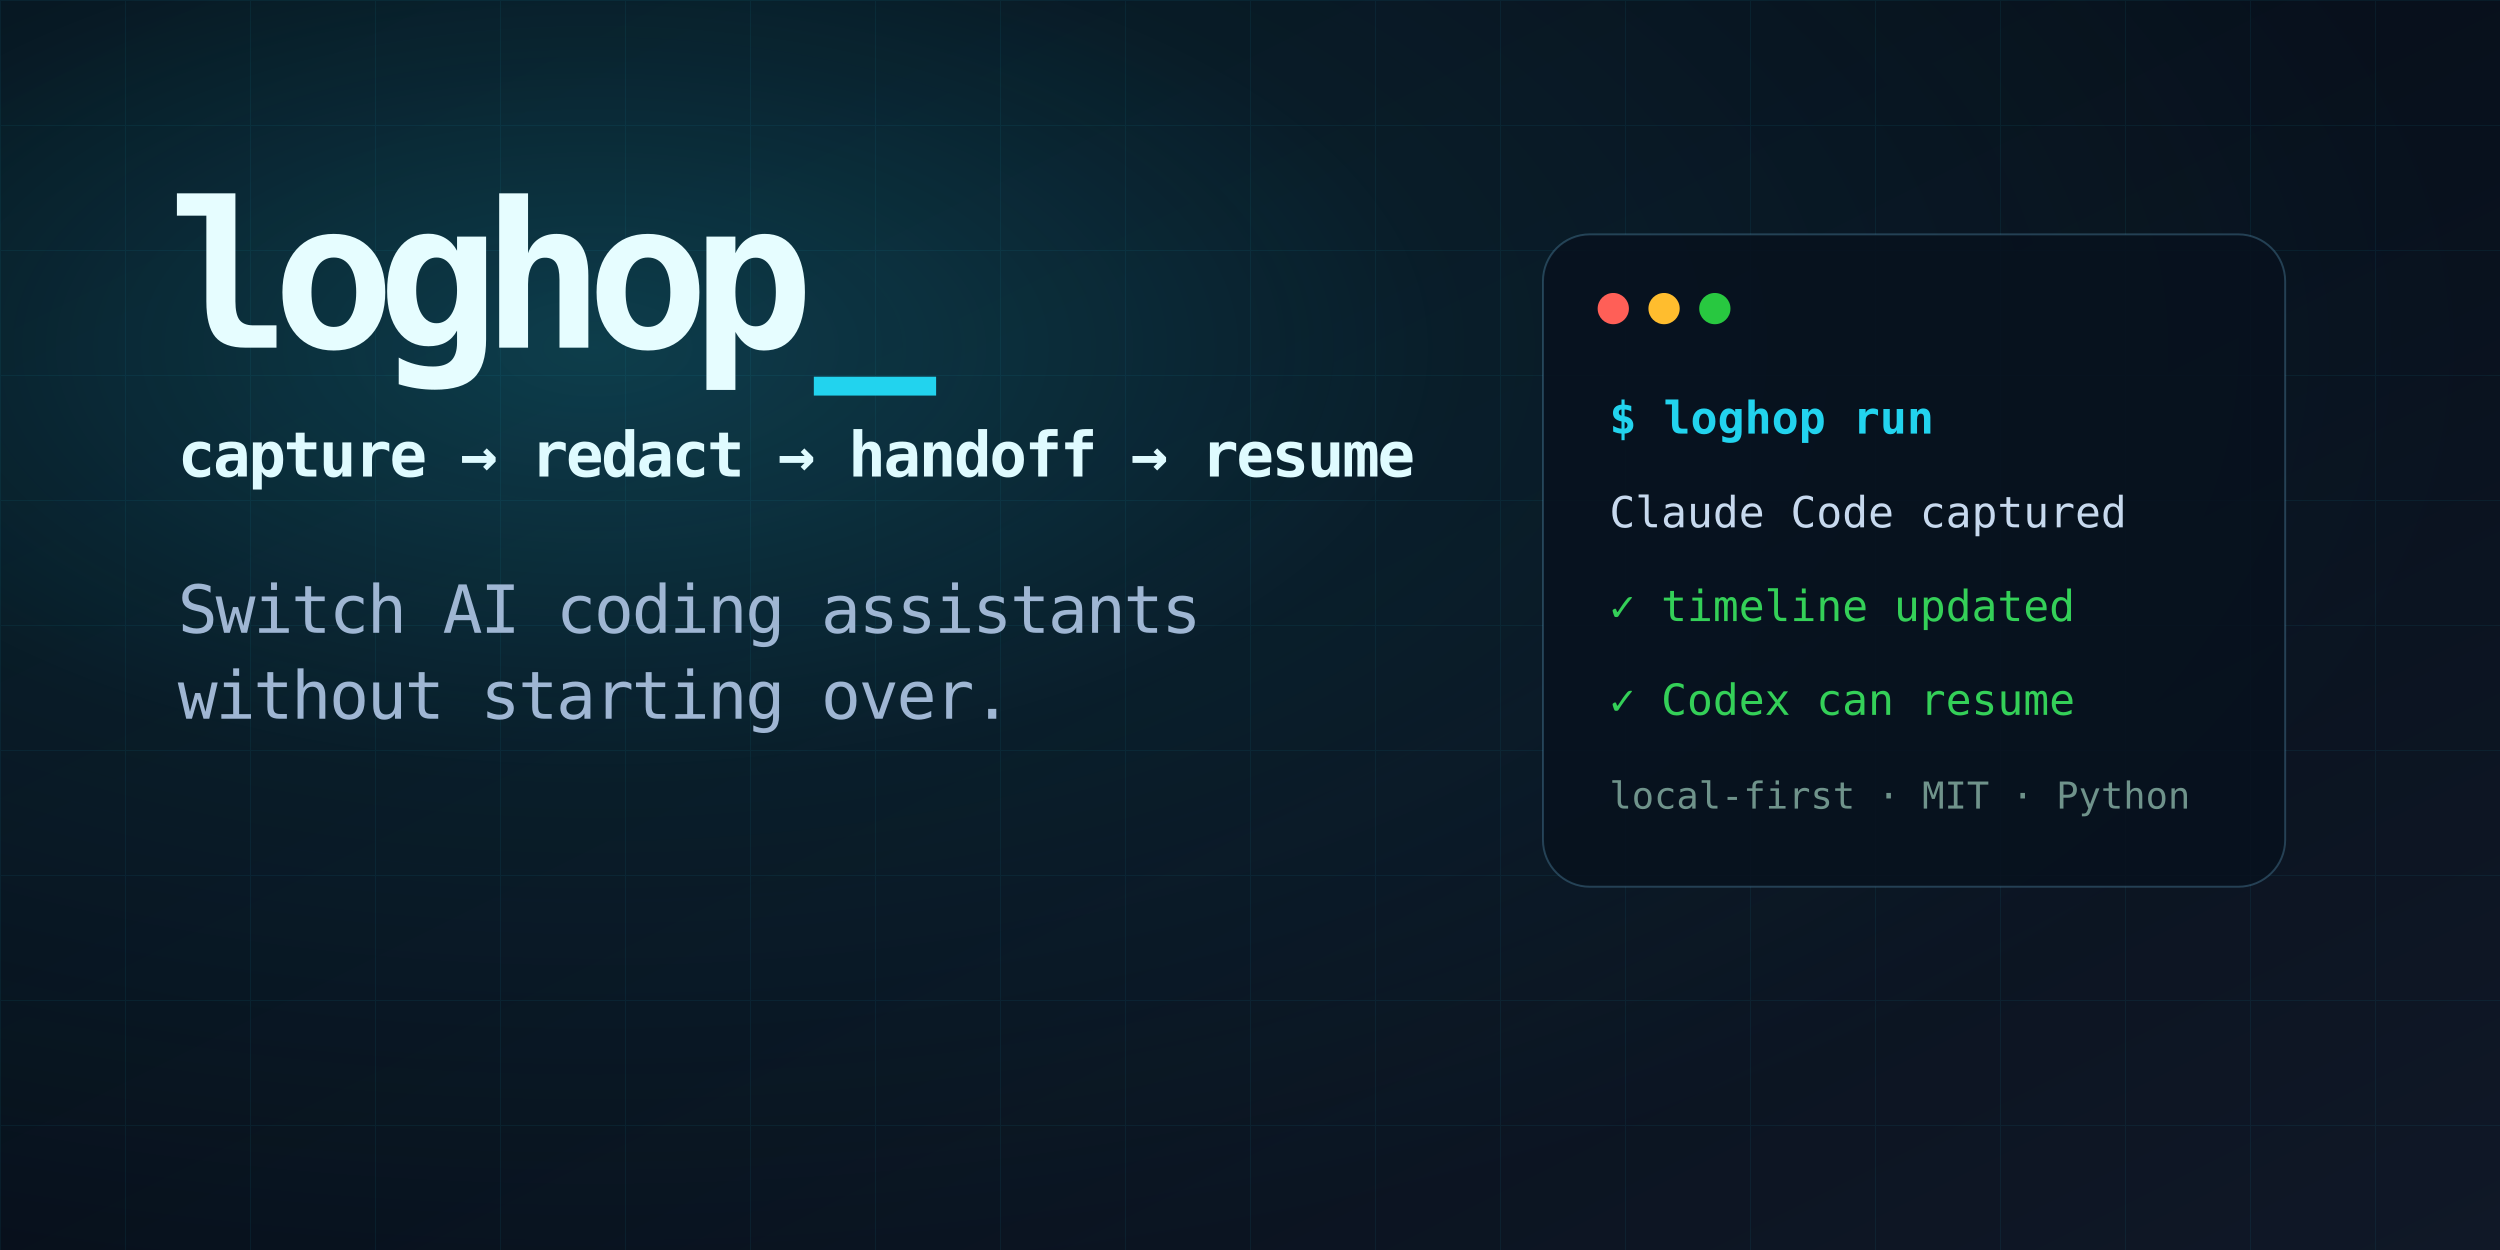
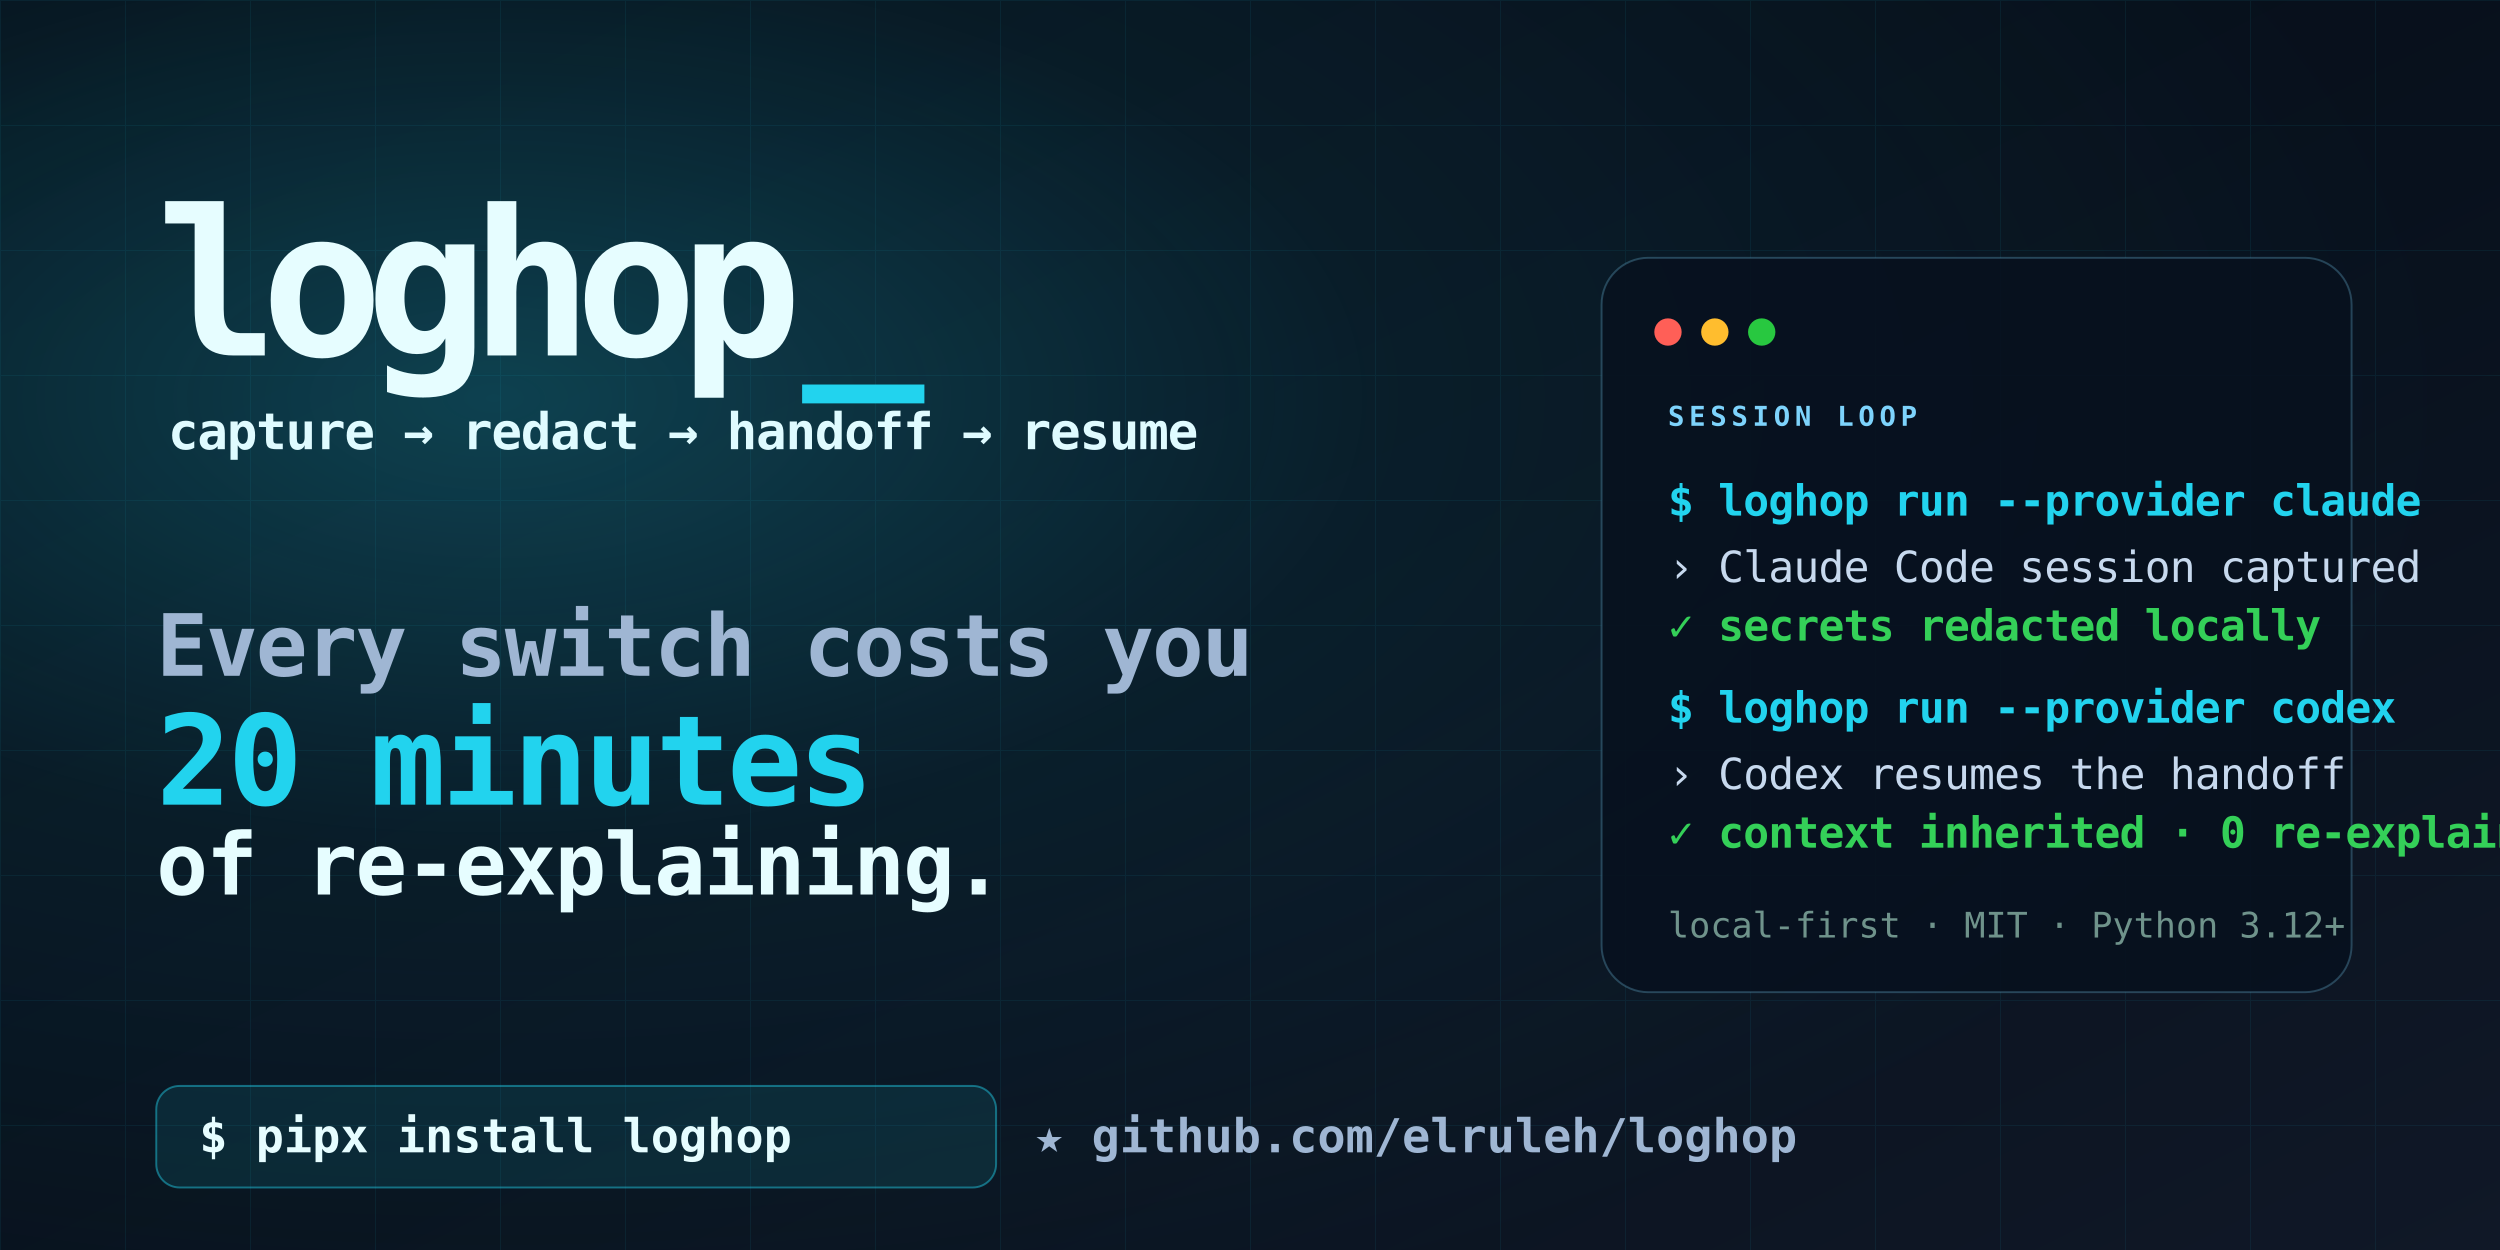
- <svg xmlns="http://www.w3.org/2000/svg" width="1280" height="640" viewBox="0 0 1280 640" role="img" aria-labelledby="title desc">
+ <svg xmlns="http://www.w3.org/2000/svg" width="1280" height="640" viewBox="0 0 1280 640" role="img" aria-labelledby="t2 d2">
  <defs>
-     <linearGradient id="bg" x1="0" y1="0" x2="1" y2="1">
+     <linearGradient id="bg2" x1="0" y1="0" x2="1" y2="1">
      <stop offset="0" stop-color="#050B14" />
      <stop offset="0.55" stop-color="#08111D" />
      <stop offset="1" stop-color="#101827" />
    </linearGradient>
-     <radialGradient id="glow" cx="24%" cy="28%" r="75%">
-       <stop offset="0" stop-color="#22D3EE" stop-opacity="0.24" />
+     <radialGradient id="glow2" cx="20%" cy="32%" r="78%">
+       <stop offset="0" stop-color="#22D3EE" stop-opacity="0.26" />
      <stop offset="0.45" stop-color="#22D3EE" stop-opacity="0.07" />
      <stop offset="1" stop-color="#22D3EE" stop-opacity="0" />
    </radialGradient>
-     <pattern id="grid" width="64" height="64" patternUnits="userSpaceOnUse">
+     <pattern id="grid2" width="64" height="64" patternUnits="userSpaceOnUse">
      <path d="M64 0H0V64" fill="none" stroke="#22D3EE" stroke-opacity="0.08" stroke-width="1" />
    </pattern>
  </defs>
-   <rect width="1280" height="640" fill="url(#bg)" />
-   <rect width="1280" height="640" fill="url(#glow)" />
-   <rect width="1280" height="640" fill="url(#grid)" opacity="0.8" />
+   <rect width="1280" height="640" fill="url(#bg2)" />
+   <rect width="1280" height="640" fill="url(#glow2)" />
+   <rect width="1280" height="640" fill="url(#grid2)" opacity="0.85" />
  <g font-family="ui-monospace, SFMono-Regular, Menlo, Consolas, monospace">
-     <text x="86" y="178" fill="#E6FDFF" font-size="104" font-weight="800" letter-spacing="-9">loghop<tspan fill="#22D3EE">_</tspan>
+     <text x="80" y="182" fill="#E6FDFF" font-size="104" font-weight="800" letter-spacing="-9">loghop<tspan fill="#22D3EE">_</tspan>
    </text>
-     <text x="91" y="244" fill="#DFFBFF" font-size="32" font-weight="700" letter-spacing="-1.2">capture → redact → handoff → resume</text>
-     <text x="91" y="324" fill="#9FB6D3" font-size="34" font-weight="500" letter-spacing="-1.1">Switch AI coding assistants</text>
-     <text x="91" y="368" fill="#9FB6D3" font-size="34" font-weight="500" letter-spacing="-1.1">without starting over.</text>
+     <text x="86" y="230" fill="#DFFBFF" font-size="26" font-weight="700" letter-spacing="-0.6">capture  →  redact  →  handoff  →  resume</text>
+     <text x="80" y="346" fill="#9FB6D3" font-size="44" font-weight="600" letter-spacing="-1">Every switch costs you</text>
+     <text x="80" y="412" fill="#22D3EE" font-size="64" font-weight="800" letter-spacing="-2">20 minutes</text>
+     <text x="80" y="458" fill="#E6FDFF" font-size="44" font-weight="600" letter-spacing="-1">of re-explaining.</text>
+     <g transform="translate(80 556)">
+       <rect x="0" y="0" width="430" height="52" rx="12" fill="#22D3EE" fill-opacity="0.10" stroke="#22D3EE" stroke-opacity="0.45" />
+       <text x="22" y="34" fill="#E6FDFF" font-size="24" font-weight="700">$ pipx install loghop</text>
+     </g>
+     <text x="530" y="590" fill="#9FB6D3" font-size="24" font-weight="600">★  github.com/elruleh/loghop</text>
  </g>
-   <g transform="translate(790 120)" font-family="ui-monospace, SFMono-Regular, Menlo, Consolas, monospace">
-     <rect x="0" y="0" width="380" height="334" rx="24" fill="#07111E" fill-opacity="0.88" stroke="#7DD3FC" stroke-opacity="0.24" />
-     <circle cx="36" cy="38" r="8" fill="#FF5F57" />
-     <circle cx="62" cy="38" r="8" fill="#FFBD2E" />
-     <circle cx="88" cy="38" r="8" fill="#28C840" />
-     <text x="34" y="102" fill="#22D3EE" font-size="23" font-weight="800">$ loghop run</text>
-     <text x="34" y="150" fill="#C7D9EE" font-size="22">Claude Code captured</text>
-     <text x="34" y="198" fill="#34D058" font-size="22">✓ timeline updated</text>
-     <text x="34" y="246" fill="#34D058" font-size="22">✓ Codex can resume</text>
-     <text x="34" y="294" fill="#6F938B" font-size="19">local-first · MIT · Python</text>
+   <g transform="translate(820 132)" font-family="ui-monospace, SFMono-Regular, Menlo, Consolas, monospace">
+     <rect x="0" y="0" width="384" height="376" rx="24" fill="#07111E" fill-opacity="0.90" stroke="#7DD3FC" stroke-opacity="0.26" />
+     <circle cx="34" cy="38" r="7" fill="#FF5F57" />
+     <circle cx="58" cy="38" r="7" fill="#FFBD2E" />
+     <circle cx="82" cy="38" r="7" fill="#28C840" />
+     <text x="34" y="86" fill="#7DD3FC" font-size="14" font-weight="800" letter-spacing="2.4">SESSION LOOP</text>
+     <g font-size="22" letter-spacing="-0.4">
+       <text x="34" y="132" fill="#22D3EE" font-weight="800">$ loghop run --provider claude</text>
+       <text x="34" y="166" fill="#C7D9EE" font-weight="500">› Claude Code session captured</text>
+       <text x="34" y="196" fill="#34D058" font-weight="700">✓ secrets redacted locally</text>
+       <text x="34" y="238" fill="#22D3EE" font-weight="800">$ loghop run --provider codex</text>
+       <text x="34" y="272" fill="#C7D9EE" font-weight="500">› Codex resumes the handoff</text>
+       <text x="34" y="302" fill="#34D058" font-weight="700">✓ context inherited · 0 re-explaining</text>
+     </g>
+     <text x="34" y="348" fill="#6F938B" font-size="18">local-first · MIT · Python 3.12+</text>
  </g>
</svg>
